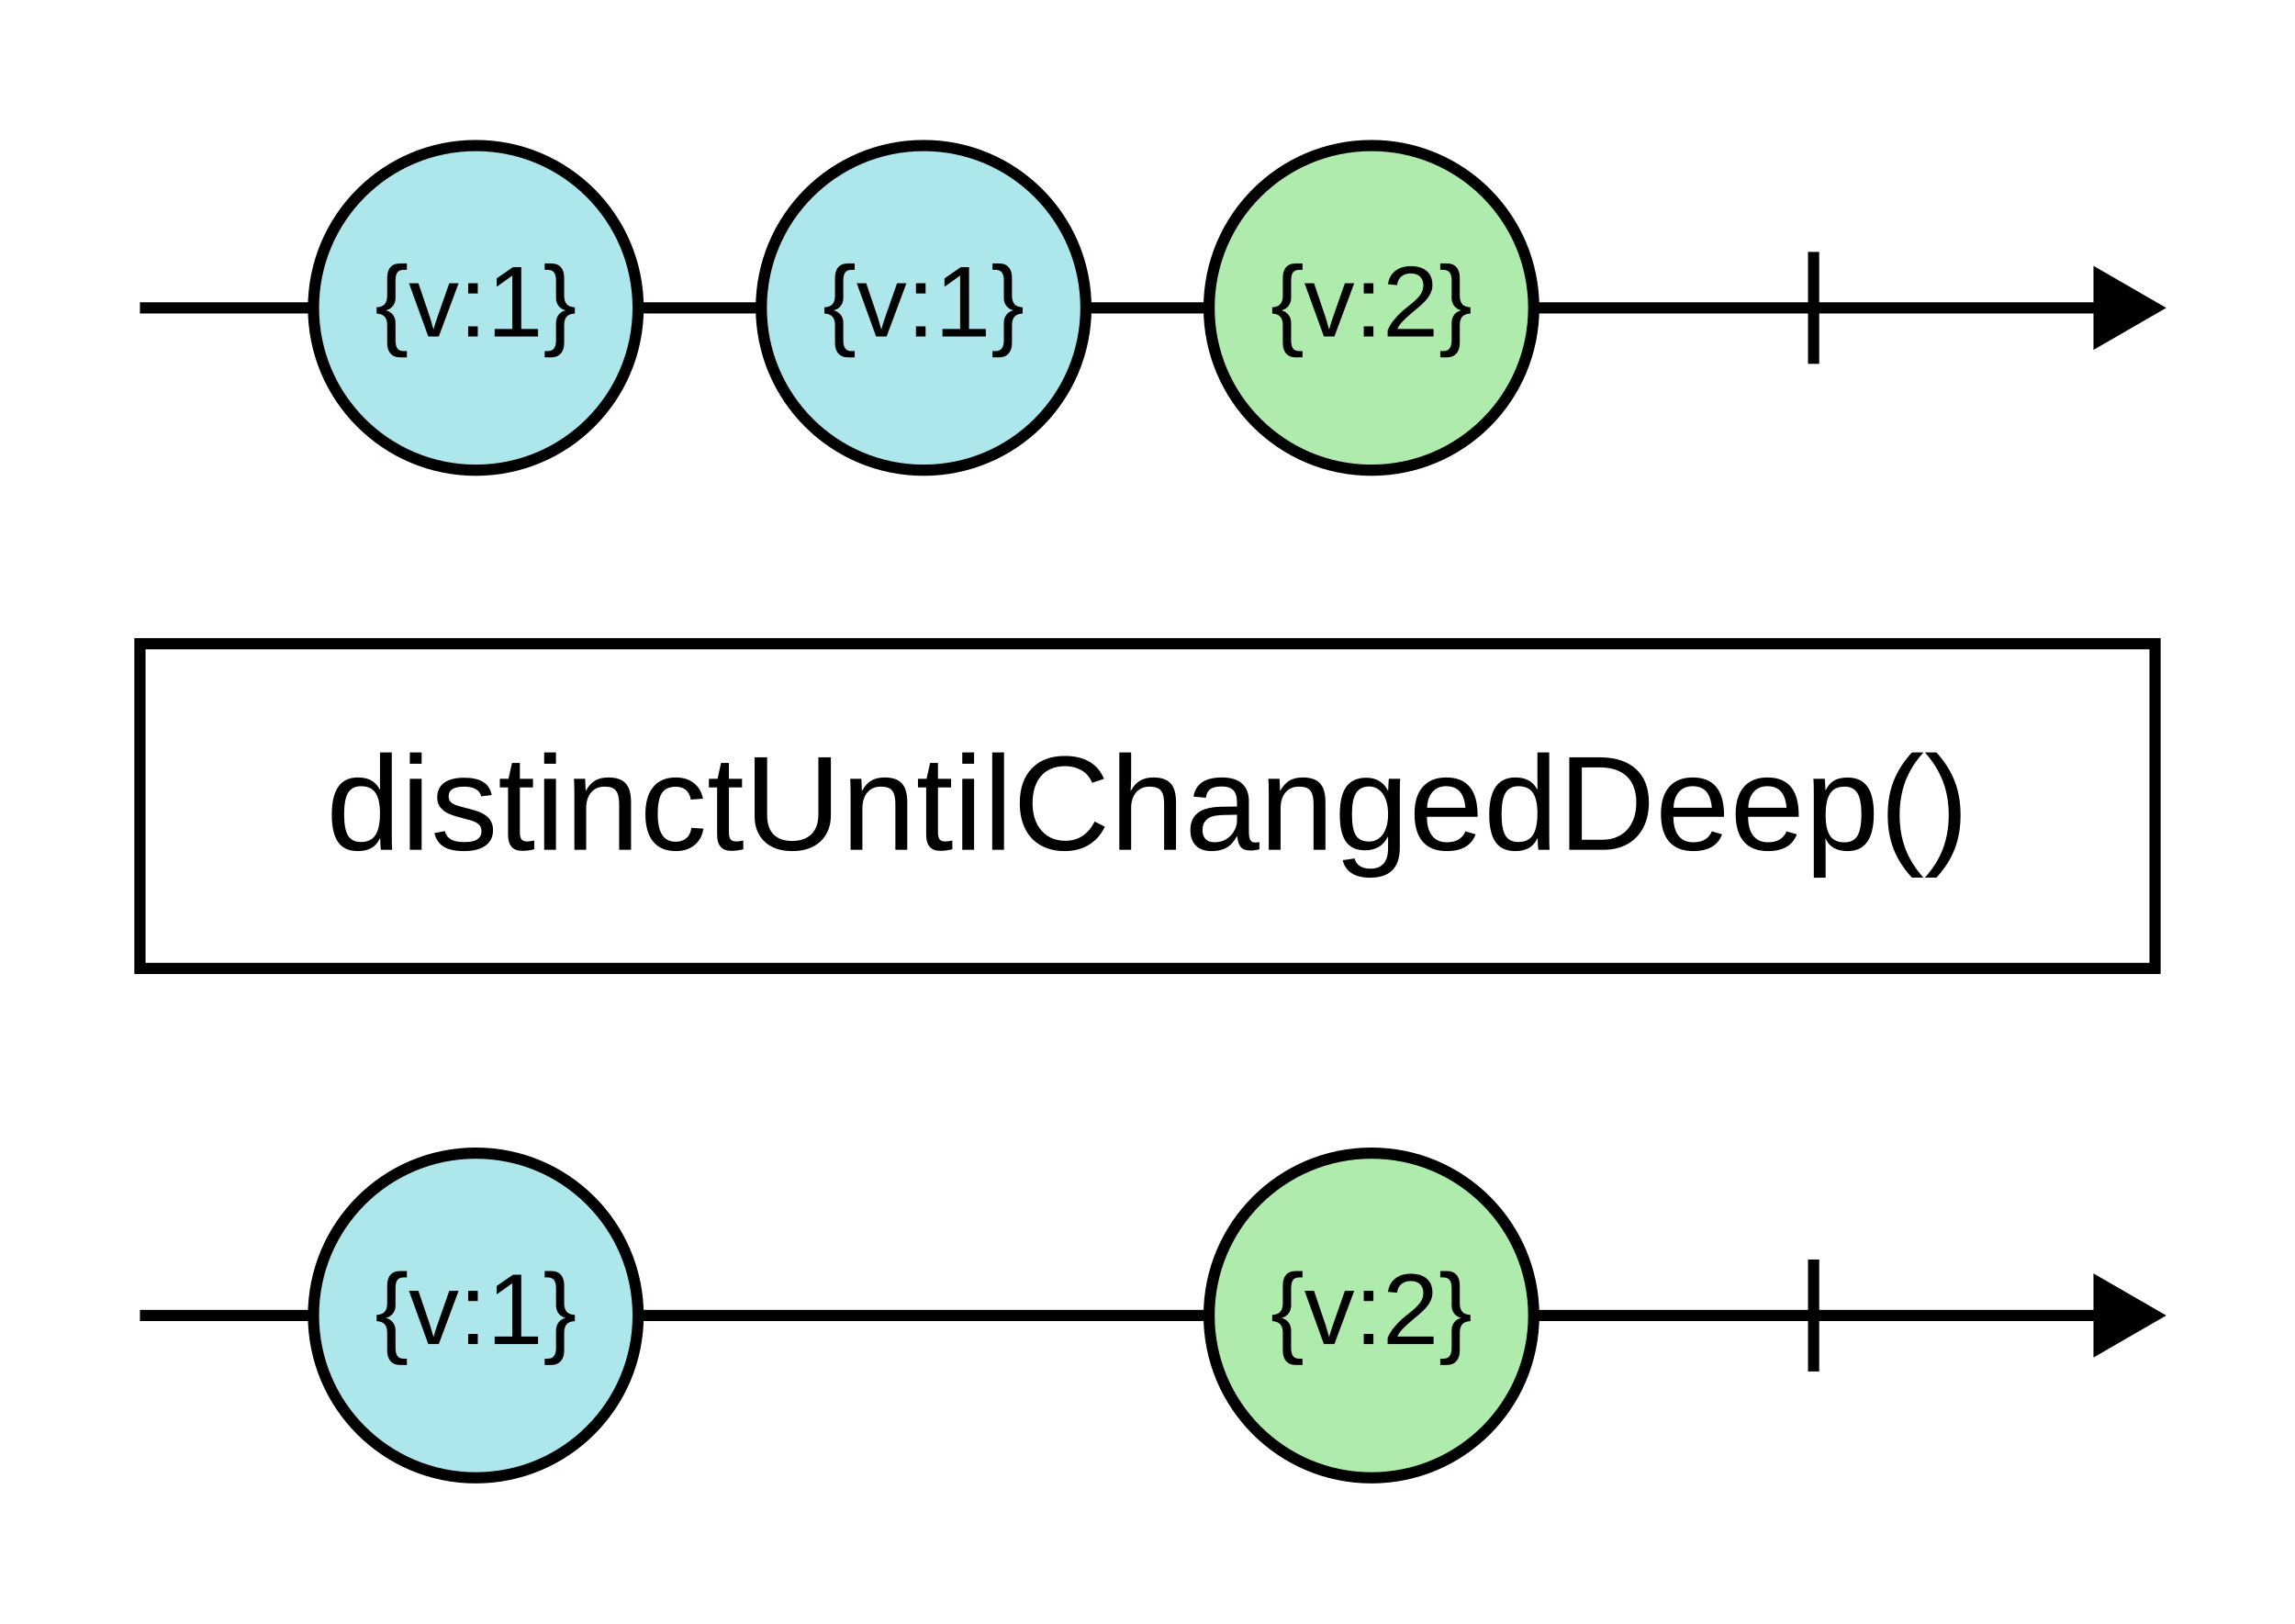
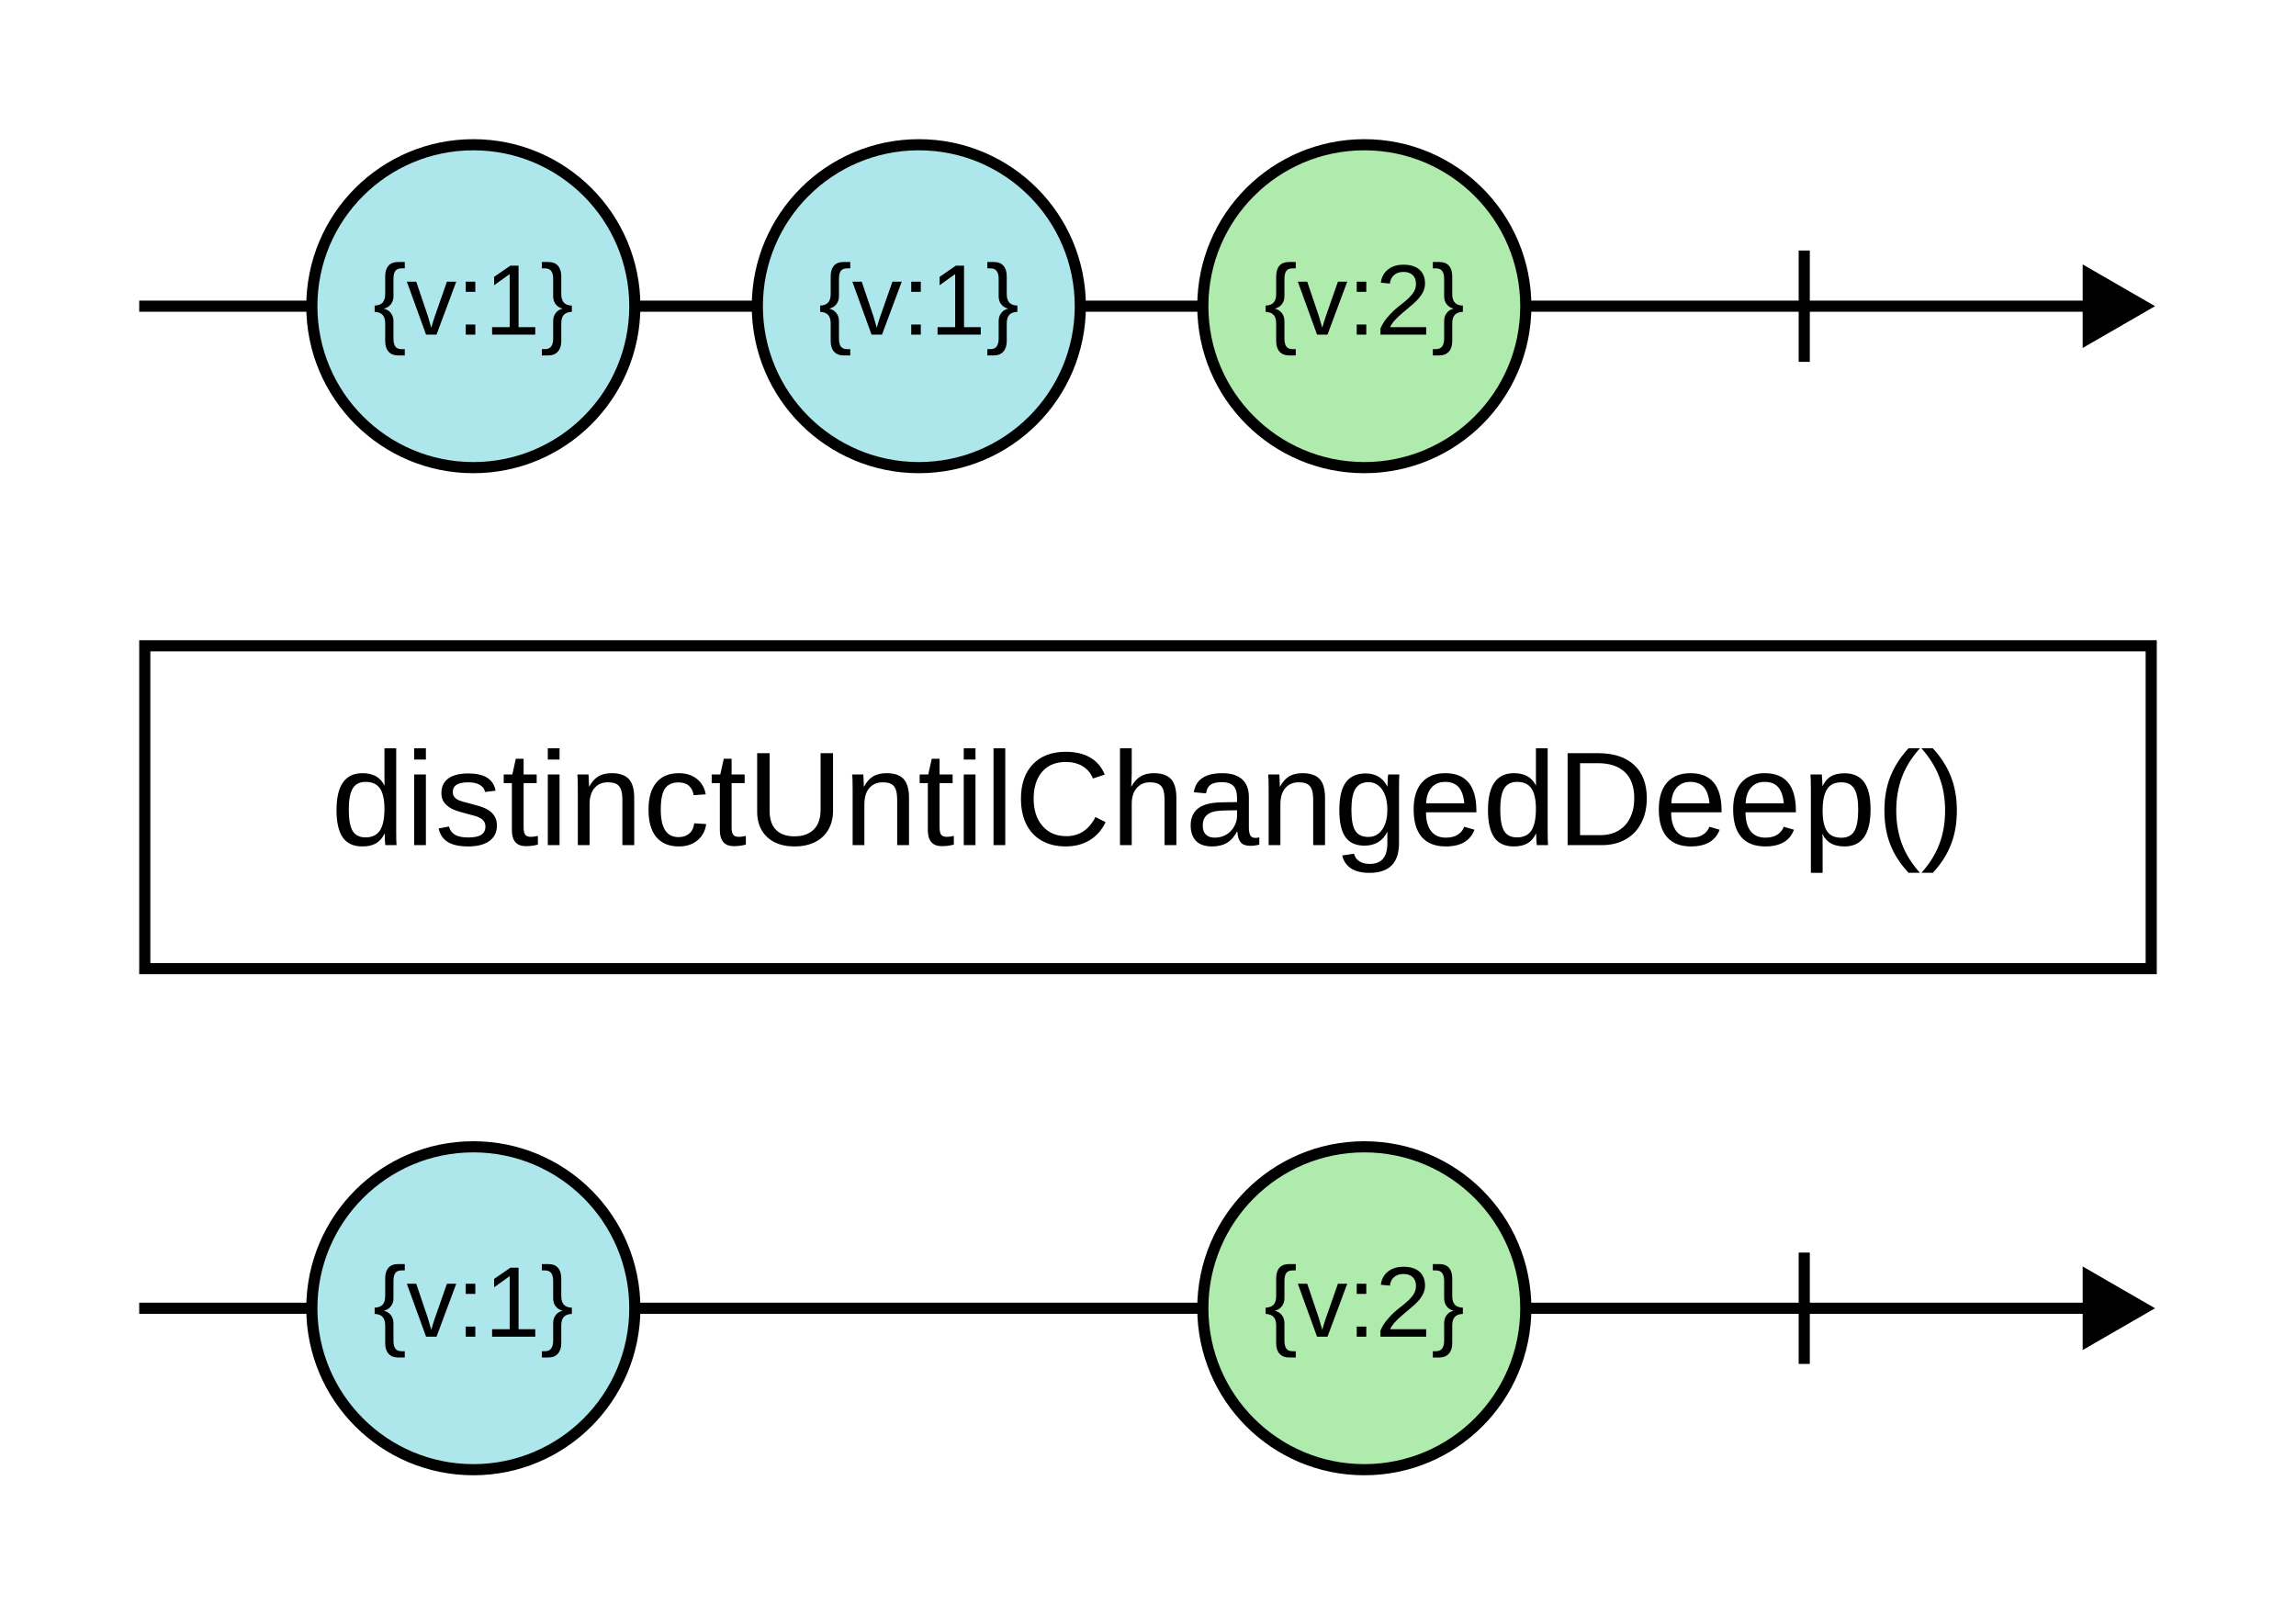
- <svg xmlns="http://www.w3.org/2000/svg" viewBox="0 0 410 290" width="410" height="290">
-   <path fill="rgba(255, 255, 255, 0.0)" d="M0 0h410v290H0z" />
+ <svg xmlns="http://www.w3.org/2000/svg" width="412.309" height="290">
+   <path fill="rgba(255, 255, 255, 0.0)" d="M0 0h412.309v290H0z" />
  <g stroke="#000" stroke-width="2">
    <path d="M25 55h350" />
-     <path stroke-linecap="square" d="M375 49.226L385 55l-10 5.774z" />
+     <path stroke-linecap="square" d="M375 49.226 385 55l-10 5.774z" />
  </g>
  <path stroke="#000" stroke-width="2" d="M324 45v20" />
  <g transform="translate(215 25)">
-     <circle cx="30" cy="30" fill="hsl(119, 60%, 80%)" stroke="#000" stroke-width="2" r="29" />
-     <text font-family="Arial, Helvetica, sans-serif" font-size="18" dominant-baseline="middle" text-anchor="middle" transform="translate(30 30)">{v:2}</text>
+     <circle cx="30" cy="30" r="29" fill="hsl(119, 60%, 80%)" stroke="#000" stroke-width="2" />
+     <text dominant-baseline="middle" font-family="Arial, Helvetica, sans-serif" font-size="18" text-anchor="middle" transform="translate(30 30)">{v:2}</text>
  </g>
  <g transform="translate(135 25)">
-     <circle cx="30" cy="30" fill="hsl(185, 60%, 80%)" stroke="#000" stroke-width="2" r="29" />
-     <text font-family="Arial, Helvetica, sans-serif" font-size="18" dominant-baseline="middle" text-anchor="middle" transform="translate(30 30)">{v:1}</text>
+     <circle cx="30" cy="30" r="29" fill="hsl(185, 60%, 80%)" stroke="#000" stroke-width="2" />
+     <text dominant-baseline="middle" font-family="Arial, Helvetica, sans-serif" font-size="18" text-anchor="middle" transform="translate(30 30)">{v:1}</text>
  </g>
  <g transform="translate(55 25)">
-     <circle cx="30" cy="30" fill="hsl(185, 60%, 80%)" stroke="#000" stroke-width="2" r="29" />
-     <text font-family="Arial, Helvetica, sans-serif" font-size="18" dominant-baseline="middle" text-anchor="middle" transform="translate(30 30)">{v:1}</text>
+     <circle cx="30" cy="30" r="29" fill="hsl(185, 60%, 80%)" stroke="#000" stroke-width="2" />
+     <text dominant-baseline="middle" font-family="Arial, Helvetica, sans-serif" font-size="18" text-anchor="middle" transform="translate(30 30)">{v:1}</text>
  </g>
  <g transform="translate(25 105)">
-     <rect y="10" width="360" height="58" fill="rgba(255, 255, 255, 0.0)" stroke="#000" stroke-width="2" rx="0" />
-     <text x="180" y="40" font-family="Arial, Helvetica, sans-serif" font-size="24" dominant-baseline="middle" text-anchor="middle">distinctUntilChangedDeep()</text>
+     <rect width="360.309" height="58" x="1" y="11" fill="rgba(255, 255, 255, 0.0)" stroke="#000" stroke-width="2" rx="0" />
+     <text x="181.155" y="40" dominant-baseline="middle" font-family="Arial, Helvetica, sans-serif" font-size="24" text-anchor="middle">distinctUntilChangedDeep()</text>
  </g>
-   <g>
-     <g stroke="#000" stroke-width="2">
-       <path d="M25 235h350" />
-       <path stroke-linecap="square" d="M375 229.226L385 235l-10 5.774z" />
-     </g>
-     <path stroke="#000" stroke-width="2" d="M324 225v20" />
-     <g transform="translate(215 205)">
-       <circle cx="30" cy="30" fill="hsl(119, 60%, 80%)" stroke="#000" stroke-width="2" r="29" />
-       <text font-family="Arial, Helvetica, sans-serif" font-size="18" dominant-baseline="middle" text-anchor="middle" transform="translate(30 30)">{v:2}</text>
-     </g>
-     <g transform="translate(55 205)">
-       <circle cx="30" cy="30" fill="hsl(185, 60%, 80%)" stroke="#000" stroke-width="2" r="29" />
-       <text font-family="Arial, Helvetica, sans-serif" font-size="18" dominant-baseline="middle" text-anchor="middle" transform="translate(30 30)">{v:1}</text>
-     </g>
+   <g stroke="#000" stroke-width="2">
+     <path d="M25 235h350" />
+     <path stroke-linecap="square" d="M375 229.226 385 235l-10 5.774z" />
+   </g>
+   <path stroke="#000" stroke-width="2" d="M324 225v20" />
+   <g transform="translate(215 205)">
+     <circle cx="30" cy="30" r="29" fill="hsl(119, 60%, 80%)" stroke="#000" stroke-width="2" />
+     <text dominant-baseline="middle" font-family="Arial, Helvetica, sans-serif" font-size="18" text-anchor="middle" transform="translate(30 30)">{v:2}</text>
+   </g>
+   <g transform="translate(55 205)">
+     <circle cx="30" cy="30" r="29" fill="hsl(185, 60%, 80%)" stroke="#000" stroke-width="2" />
+     <text dominant-baseline="middle" font-family="Arial, Helvetica, sans-serif" font-size="18" text-anchor="middle" transform="translate(30 30)">{v:1}</text>
  </g>
</svg>
